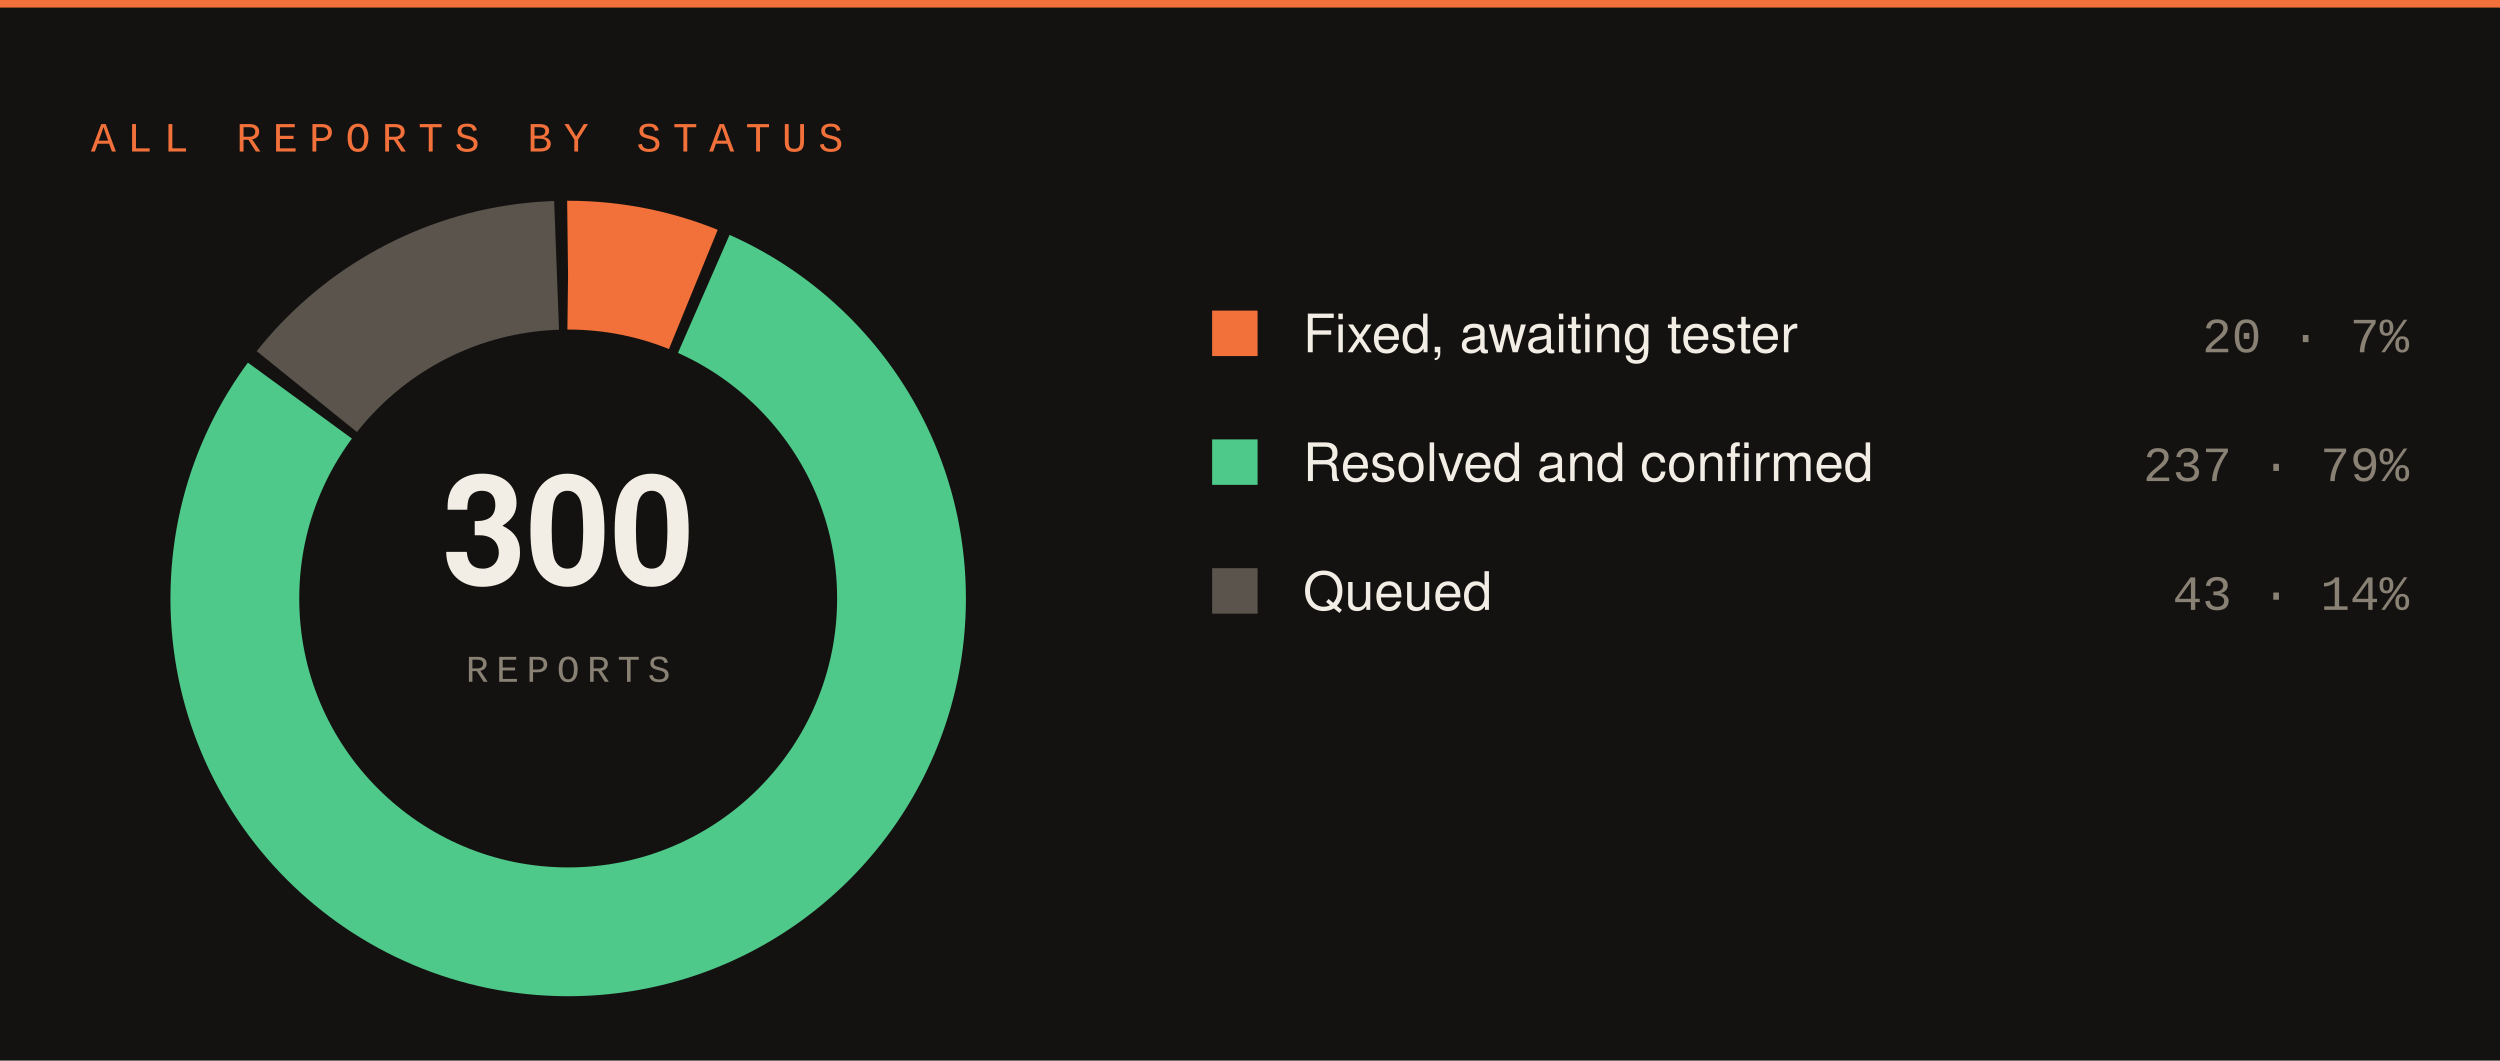
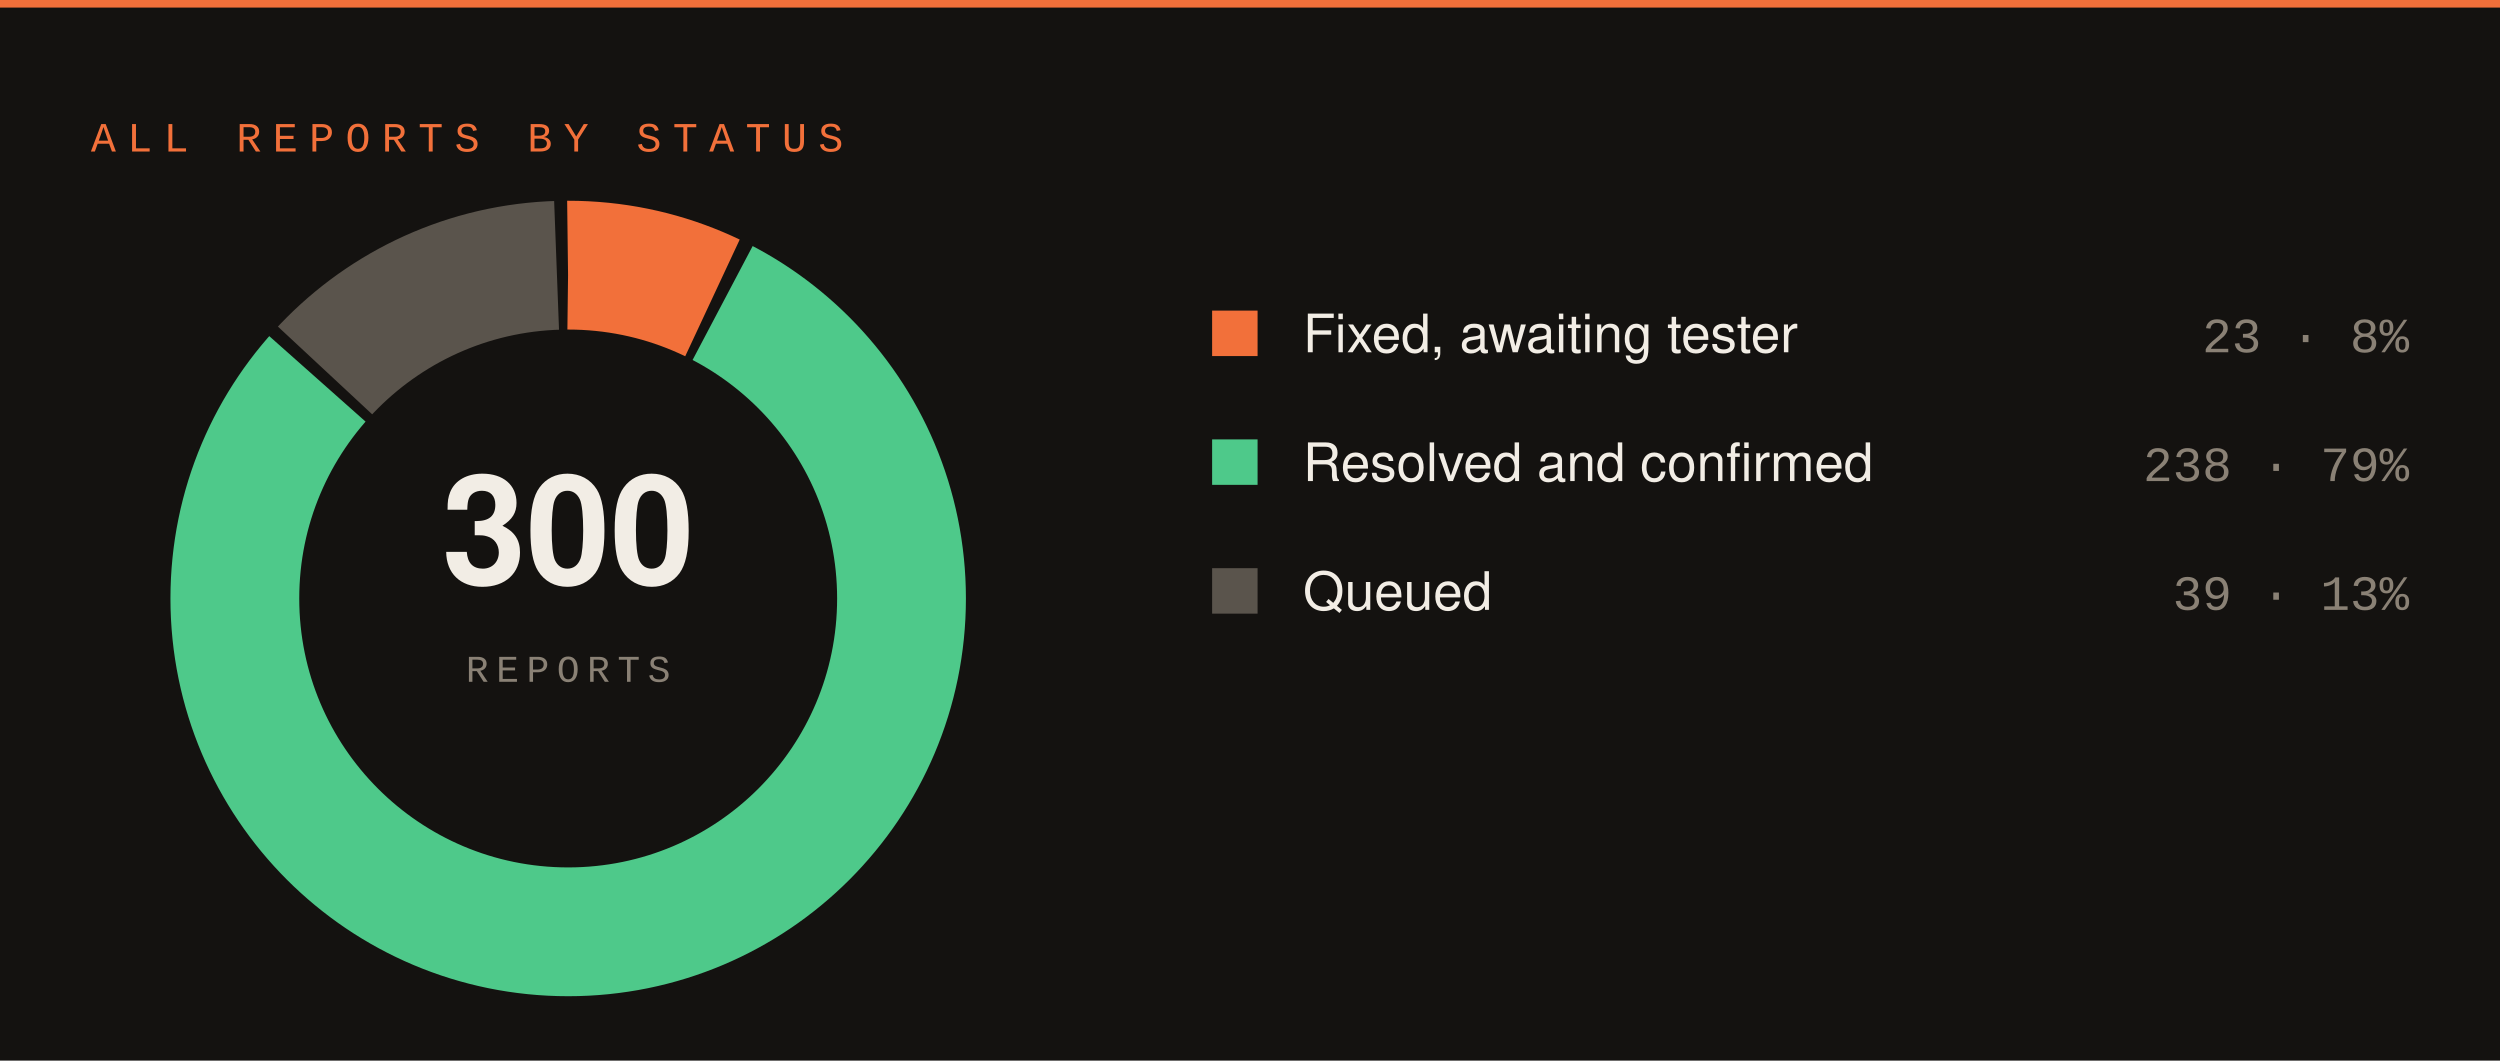
<svg xmlns="http://www.w3.org/2000/svg" width="660" height="280" viewBox="0 0 660 280">
  <rect width="660" height="280" fill="#141210" />
  <rect x="0" y="0" width="660" height="2" fill="#f2703a" />
  <text x="24" y="40" font-family="SFMono-Regular,Consolas,Liberation Mono,monospace" font-size="11" letter-spacing="3" fill="#f2703a">ALL REPORTS BY STATUS</text>
-   <circle cx="150" cy="158" r="88" fill="none" stroke="#f2703a" stroke-width="34" stroke-dasharray="33.86 519.06" stroke-dashoffset="-0.00" transform="rotate(-90 150 158)" />
-   <circle cx="150" cy="158" r="88" fill="none" stroke="#4ec98a" stroke-width="34" stroke-dasharray="433.81 119.11" stroke-dashoffset="-36.86" transform="rotate(-90 150 158)" />
-   <circle cx="150" cy="158" r="88" fill="none" stroke="#5a544c" stroke-width="34" stroke-dasharray="76.25 476.67" stroke-dashoffset="-473.67" transform="rotate(-90 150 158)" />
+   <circle cx="150" cy="158" r="88" fill="none" stroke="#f2703a" stroke-width="34" stroke-dasharray="39.39 513.53" stroke-dashoffset="-0.00" transform="rotate(-90 150 158)" />
+   <circle cx="150" cy="158" r="88" fill="none" stroke="#4ec98a" stroke-width="34" stroke-dasharray="435.65 117.27" stroke-dashoffset="-42.39" transform="rotate(-90 150 158)" />
+   <circle cx="150" cy="158" r="88" fill="none" stroke="#5a544c" stroke-width="34" stroke-dasharray="68.88 484.04" stroke-dashoffset="-481.04" transform="rotate(-90 150 158)" />
  <text x="150" y="154" font-family="-apple-system,Segoe UI,Helvetica,Arial,sans-serif" font-size="40" font-weight="700" fill="#f2ede5" text-anchor="middle">300</text>
  <text x="150" y="180" font-family="SFMono-Regular,Consolas,Liberation Mono,monospace" font-size="10" letter-spacing="2" fill="#8a8175" text-anchor="middle">REPORTS</text>
  <rect x="320" y="82" width="12" height="12" fill="#f2703a" />
  <text x="344" y="93" font-family="-apple-system,Segoe UI,Helvetica,Arial,sans-serif" font-size="14" fill="#f2ede5">Fixed, awaiting tester</text>
-   <text x="636" y="93" font-family="SFMono-Regular,Consolas,Liberation Mono,monospace" font-size="13" fill="#8a8175" text-anchor="end">20 · 7%</text>
+   <text x="636" y="93" font-family="SFMono-Regular,Consolas,Liberation Mono,monospace" font-size="13" fill="#8a8175" text-anchor="end">23 · 8%</text>
  <rect x="320" y="116" width="12" height="12" fill="#4ec98a" />
  <text x="344" y="127" font-family="-apple-system,Segoe UI,Helvetica,Arial,sans-serif" font-size="14" fill="#f2ede5">Resolved and confirmed</text>
-   <text x="636" y="127" font-family="SFMono-Regular,Consolas,Liberation Mono,monospace" font-size="13" fill="#8a8175" text-anchor="end">237 · 79%</text>
+   <text x="636" y="127" font-family="SFMono-Regular,Consolas,Liberation Mono,monospace" font-size="13" fill="#8a8175" text-anchor="end">238 · 79%</text>
  <rect x="320" y="150" width="12" height="12" fill="#5a544c" />
  <text x="344" y="161" font-family="-apple-system,Segoe UI,Helvetica,Arial,sans-serif" font-size="14" fill="#f2ede5">Queued</text>
-   <text x="636" y="161" font-family="SFMono-Regular,Consolas,Liberation Mono,monospace" font-size="13" fill="#8a8175" text-anchor="end">43 · 14%</text>
+   <text x="636" y="161" font-family="SFMono-Regular,Consolas,Liberation Mono,monospace" font-size="13" fill="#8a8175" text-anchor="end">39 · 13%</text>
</svg>
